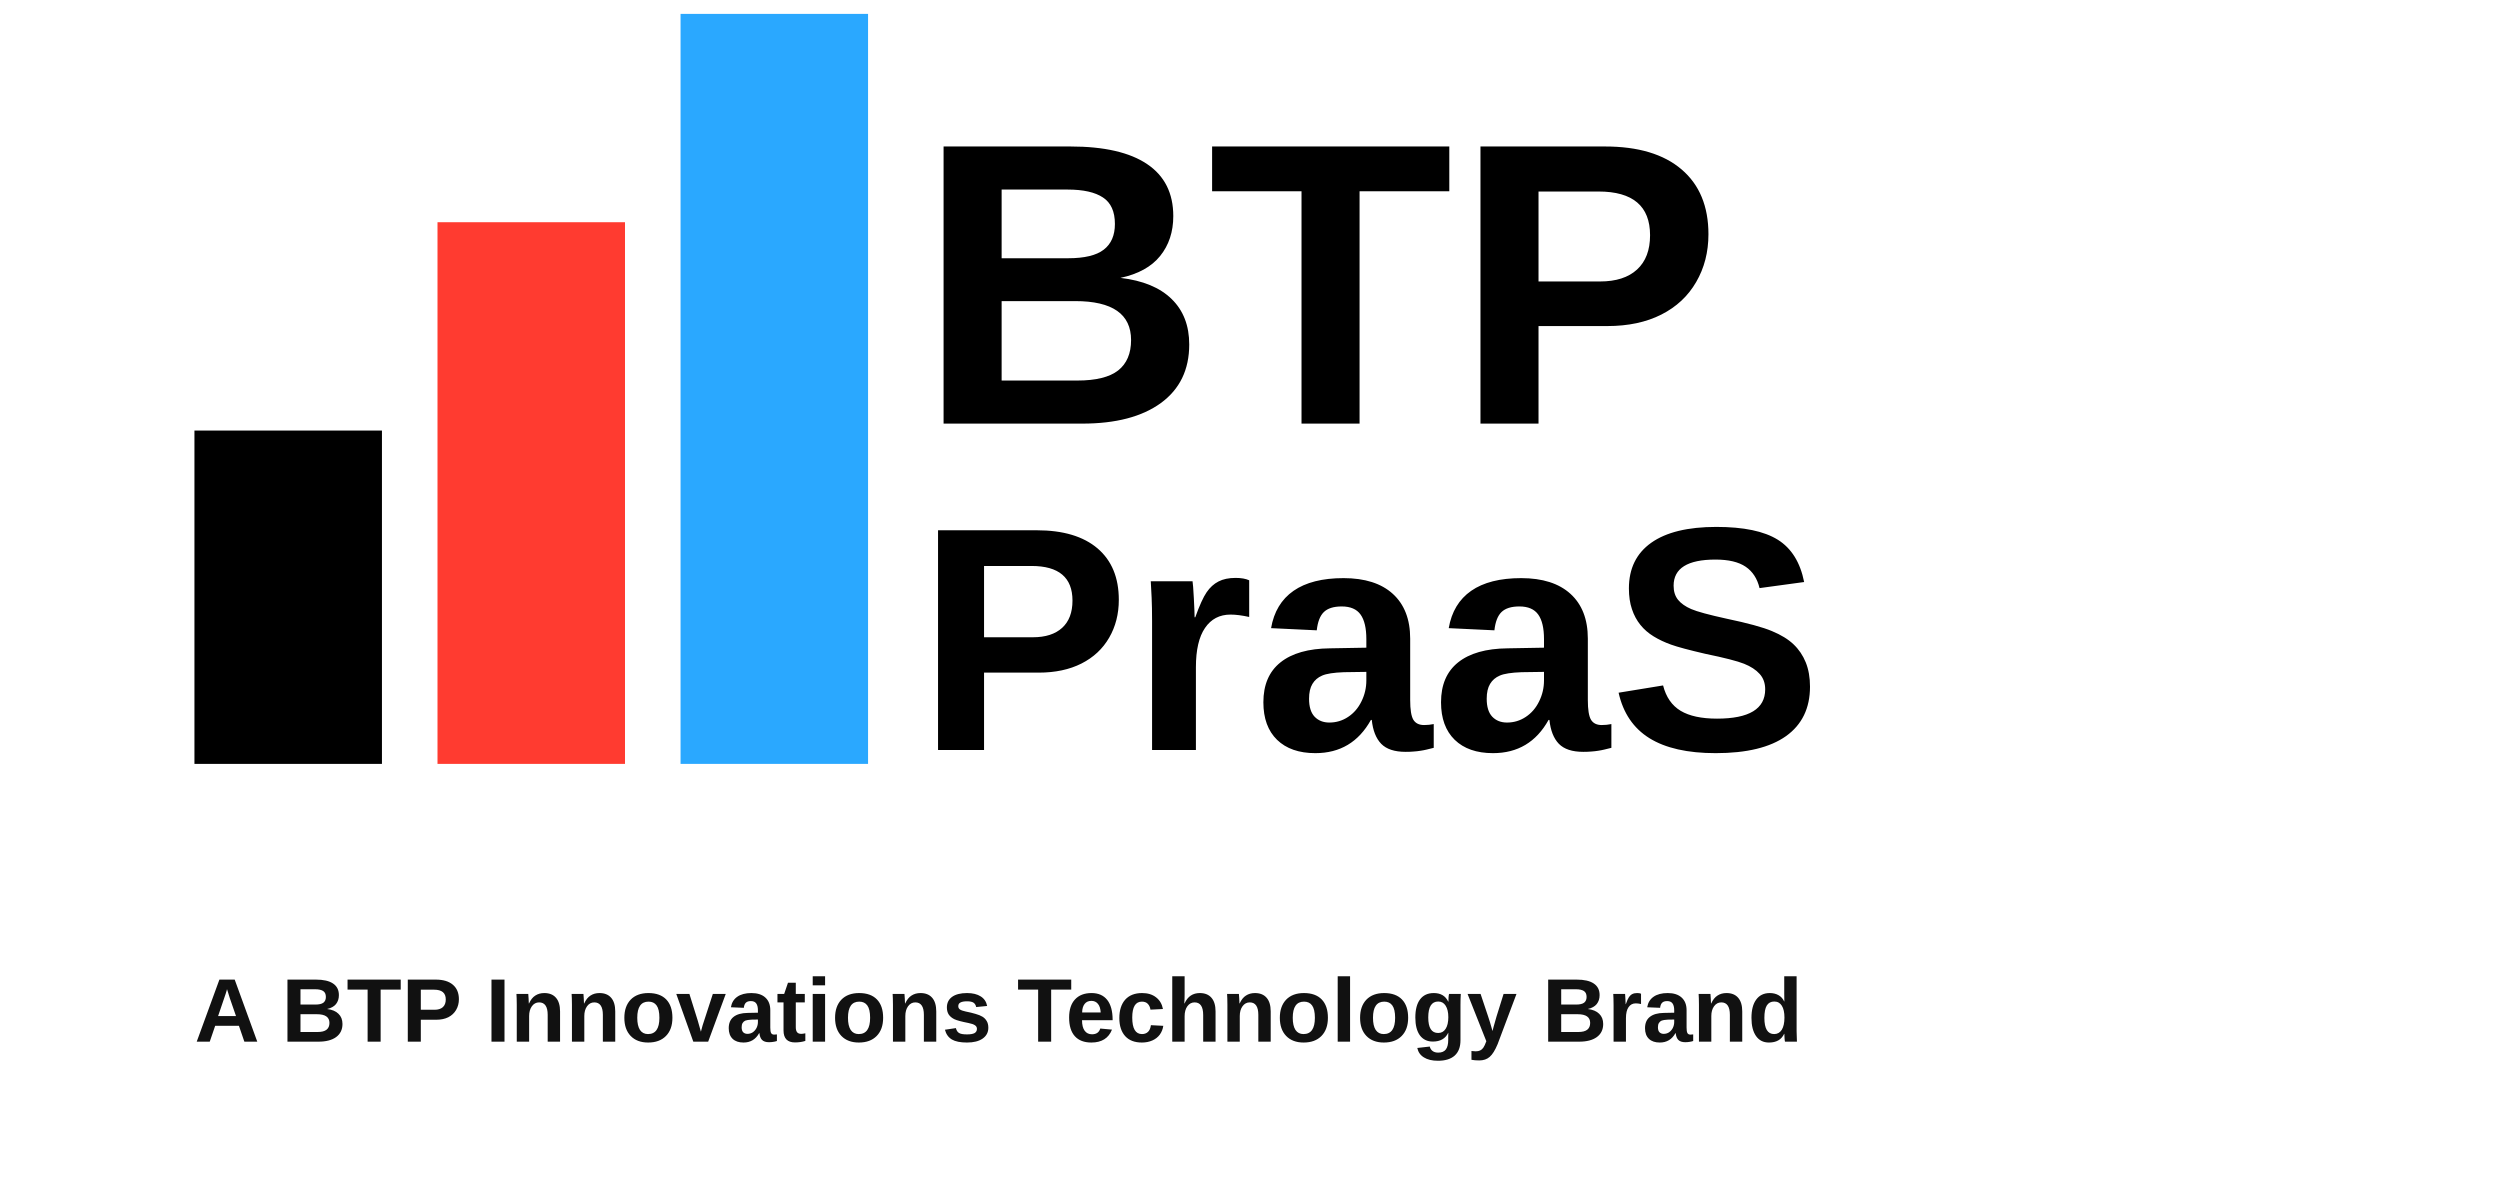
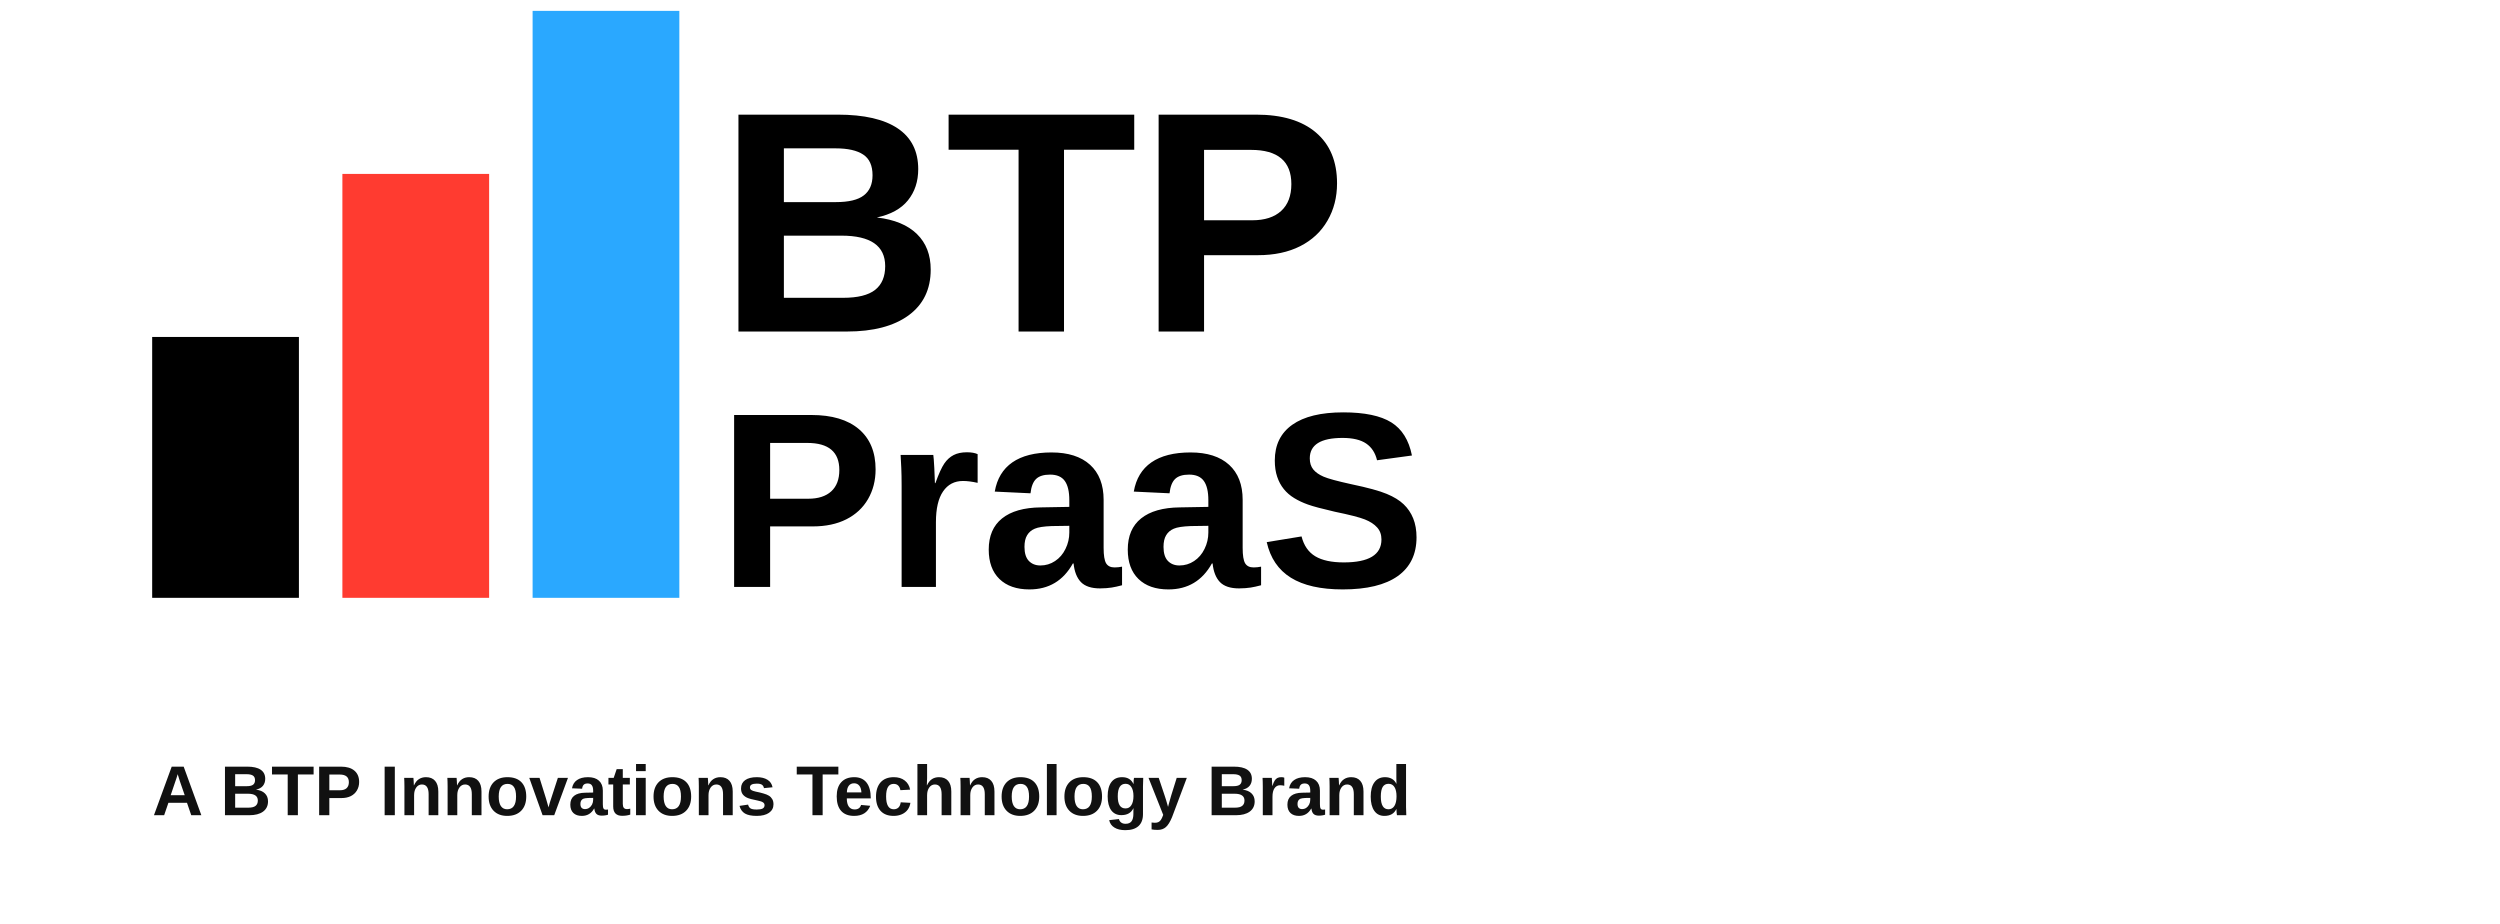
- <svg xmlns="http://www.w3.org/2000/svg" width="360" height="170" viewBox="0 0 360 170" role="img" aria-label="BTP PraaS logo">
+ <svg xmlns="http://www.w3.org/2000/svg" width="460" height="170" viewBox="0 0 460 170" role="img" aria-label="BTP PraaS logo">
  <rect x="28" y="62" width="27" height="48" fill="#000000" />
  <rect x="63" y="32" width="27" height="78" fill="#FF3B30" />
  <rect x="98" y="2" width="27" height="108" fill="#2AA8FF" />
  <text x="132" y="61" fill="#000000" font-family="Arial, Segoe UI, sans-serif" font-size="58" font-weight="800">BTP</text>
  <text x="132" y="108" fill="#000000" font-family="Arial, Segoe UI, sans-serif" font-size="46" font-weight="800">PraaS</text>
  <text x="28" y="150" fill="#111111" font-family="Arial, Segoe UI, sans-serif" font-size="13" font-weight="700">A BTP Innovations Technology Brand</text>
</svg>
